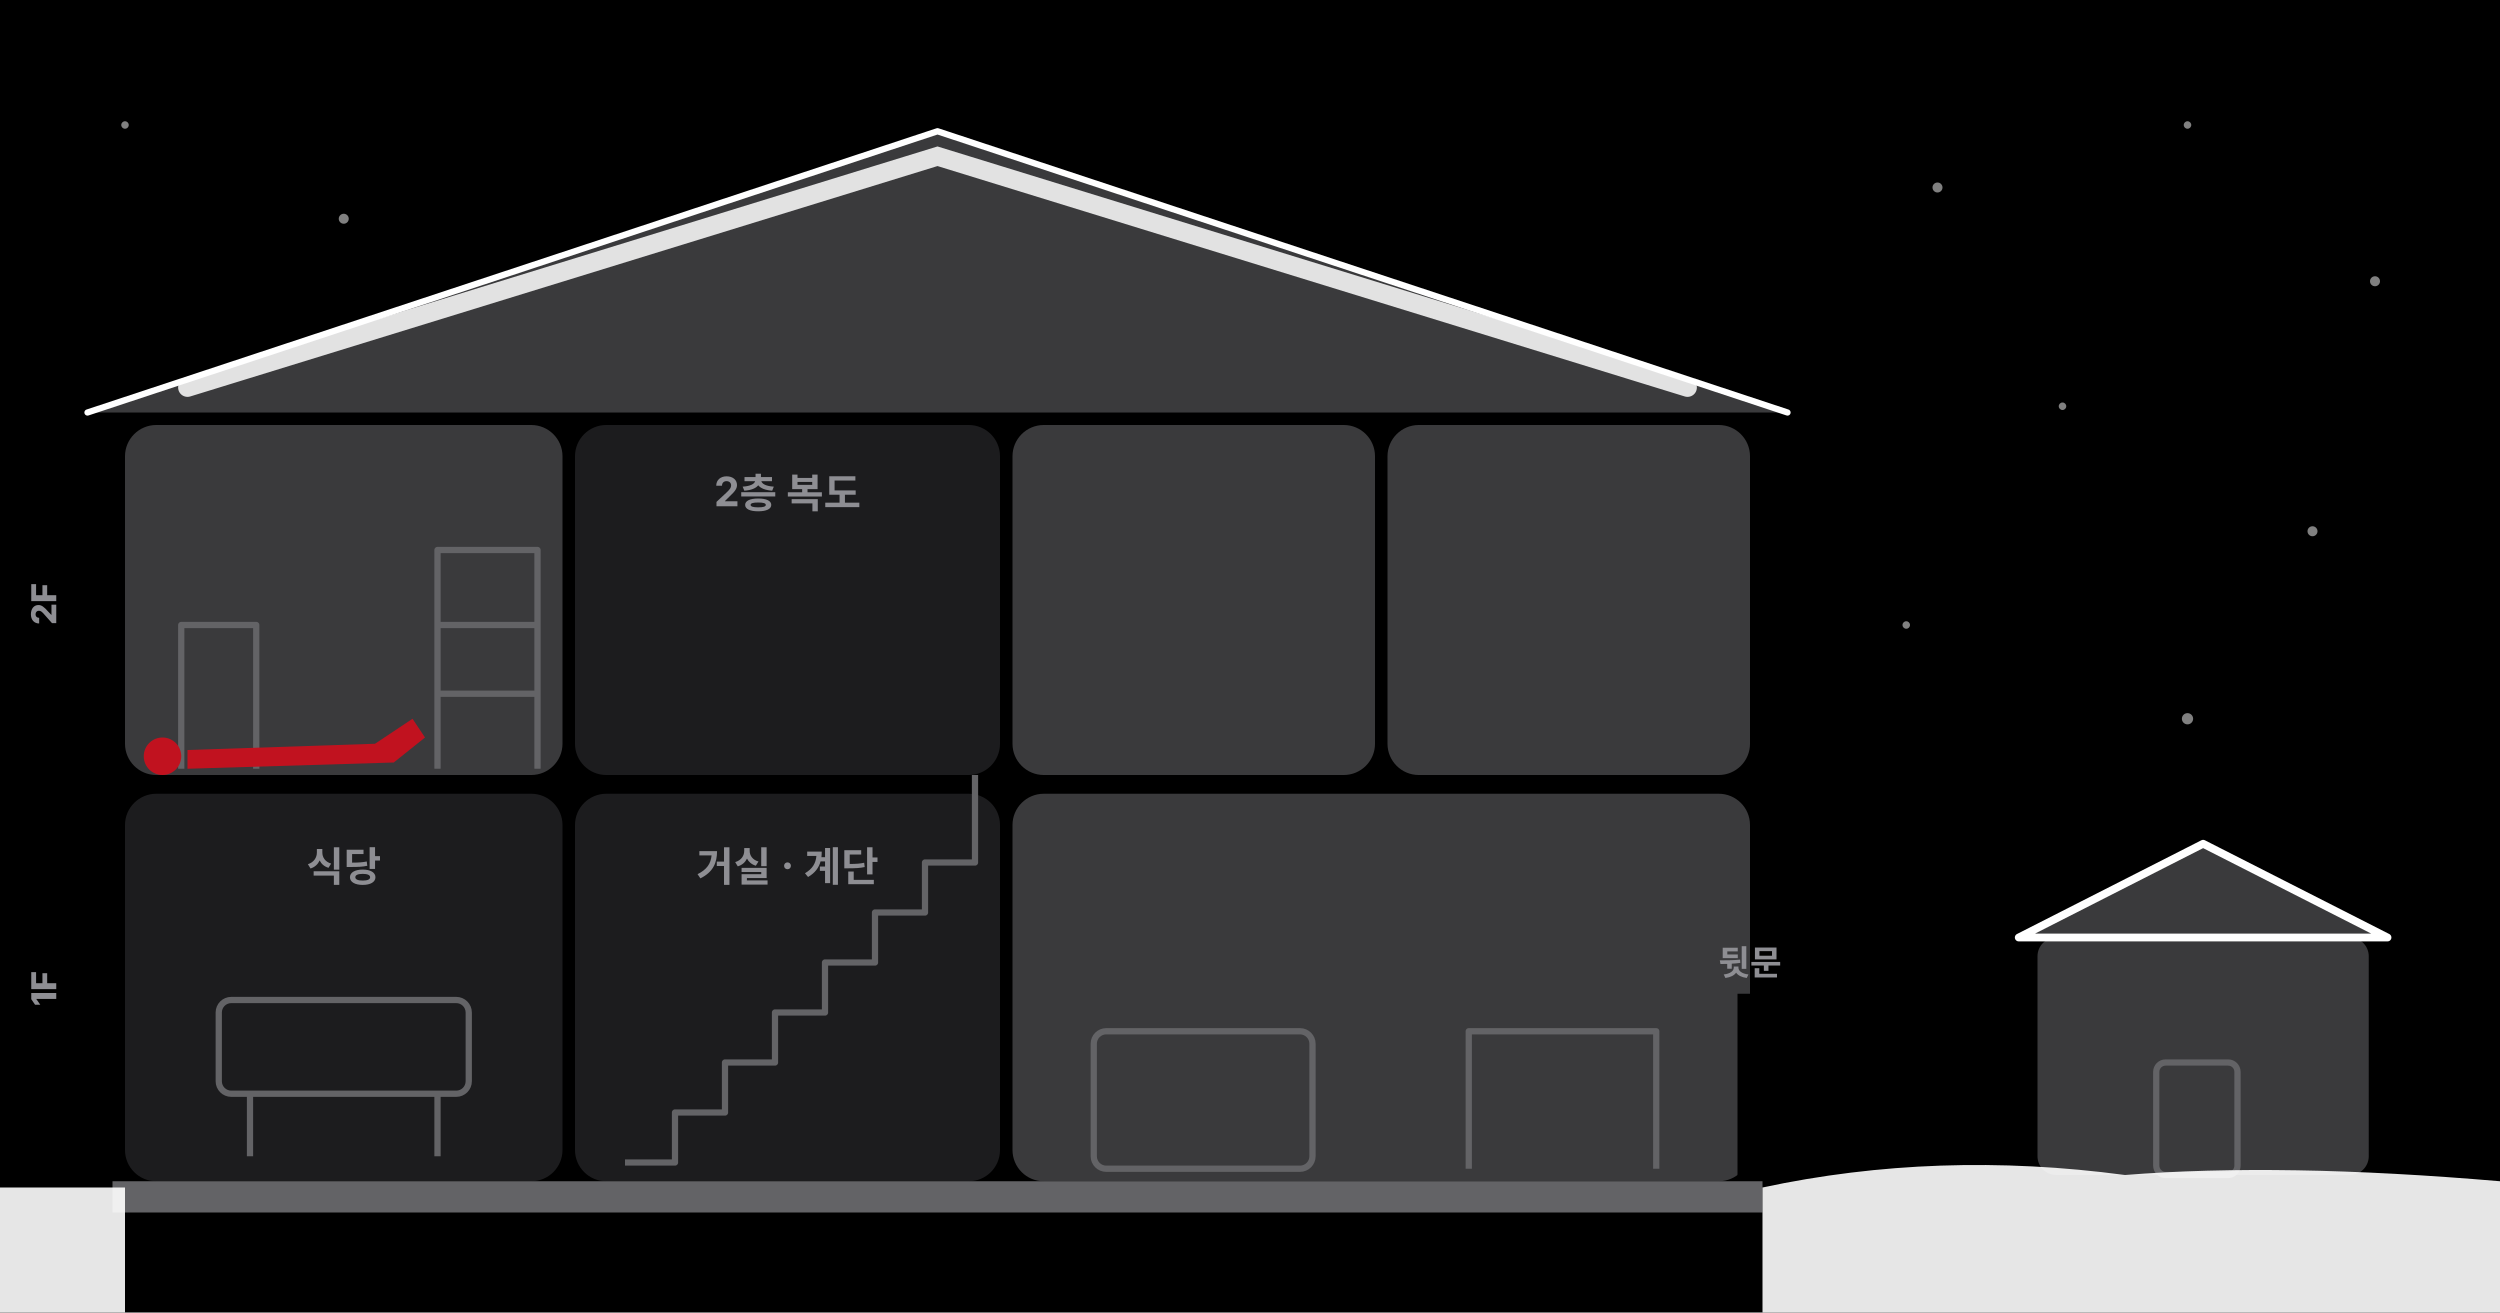
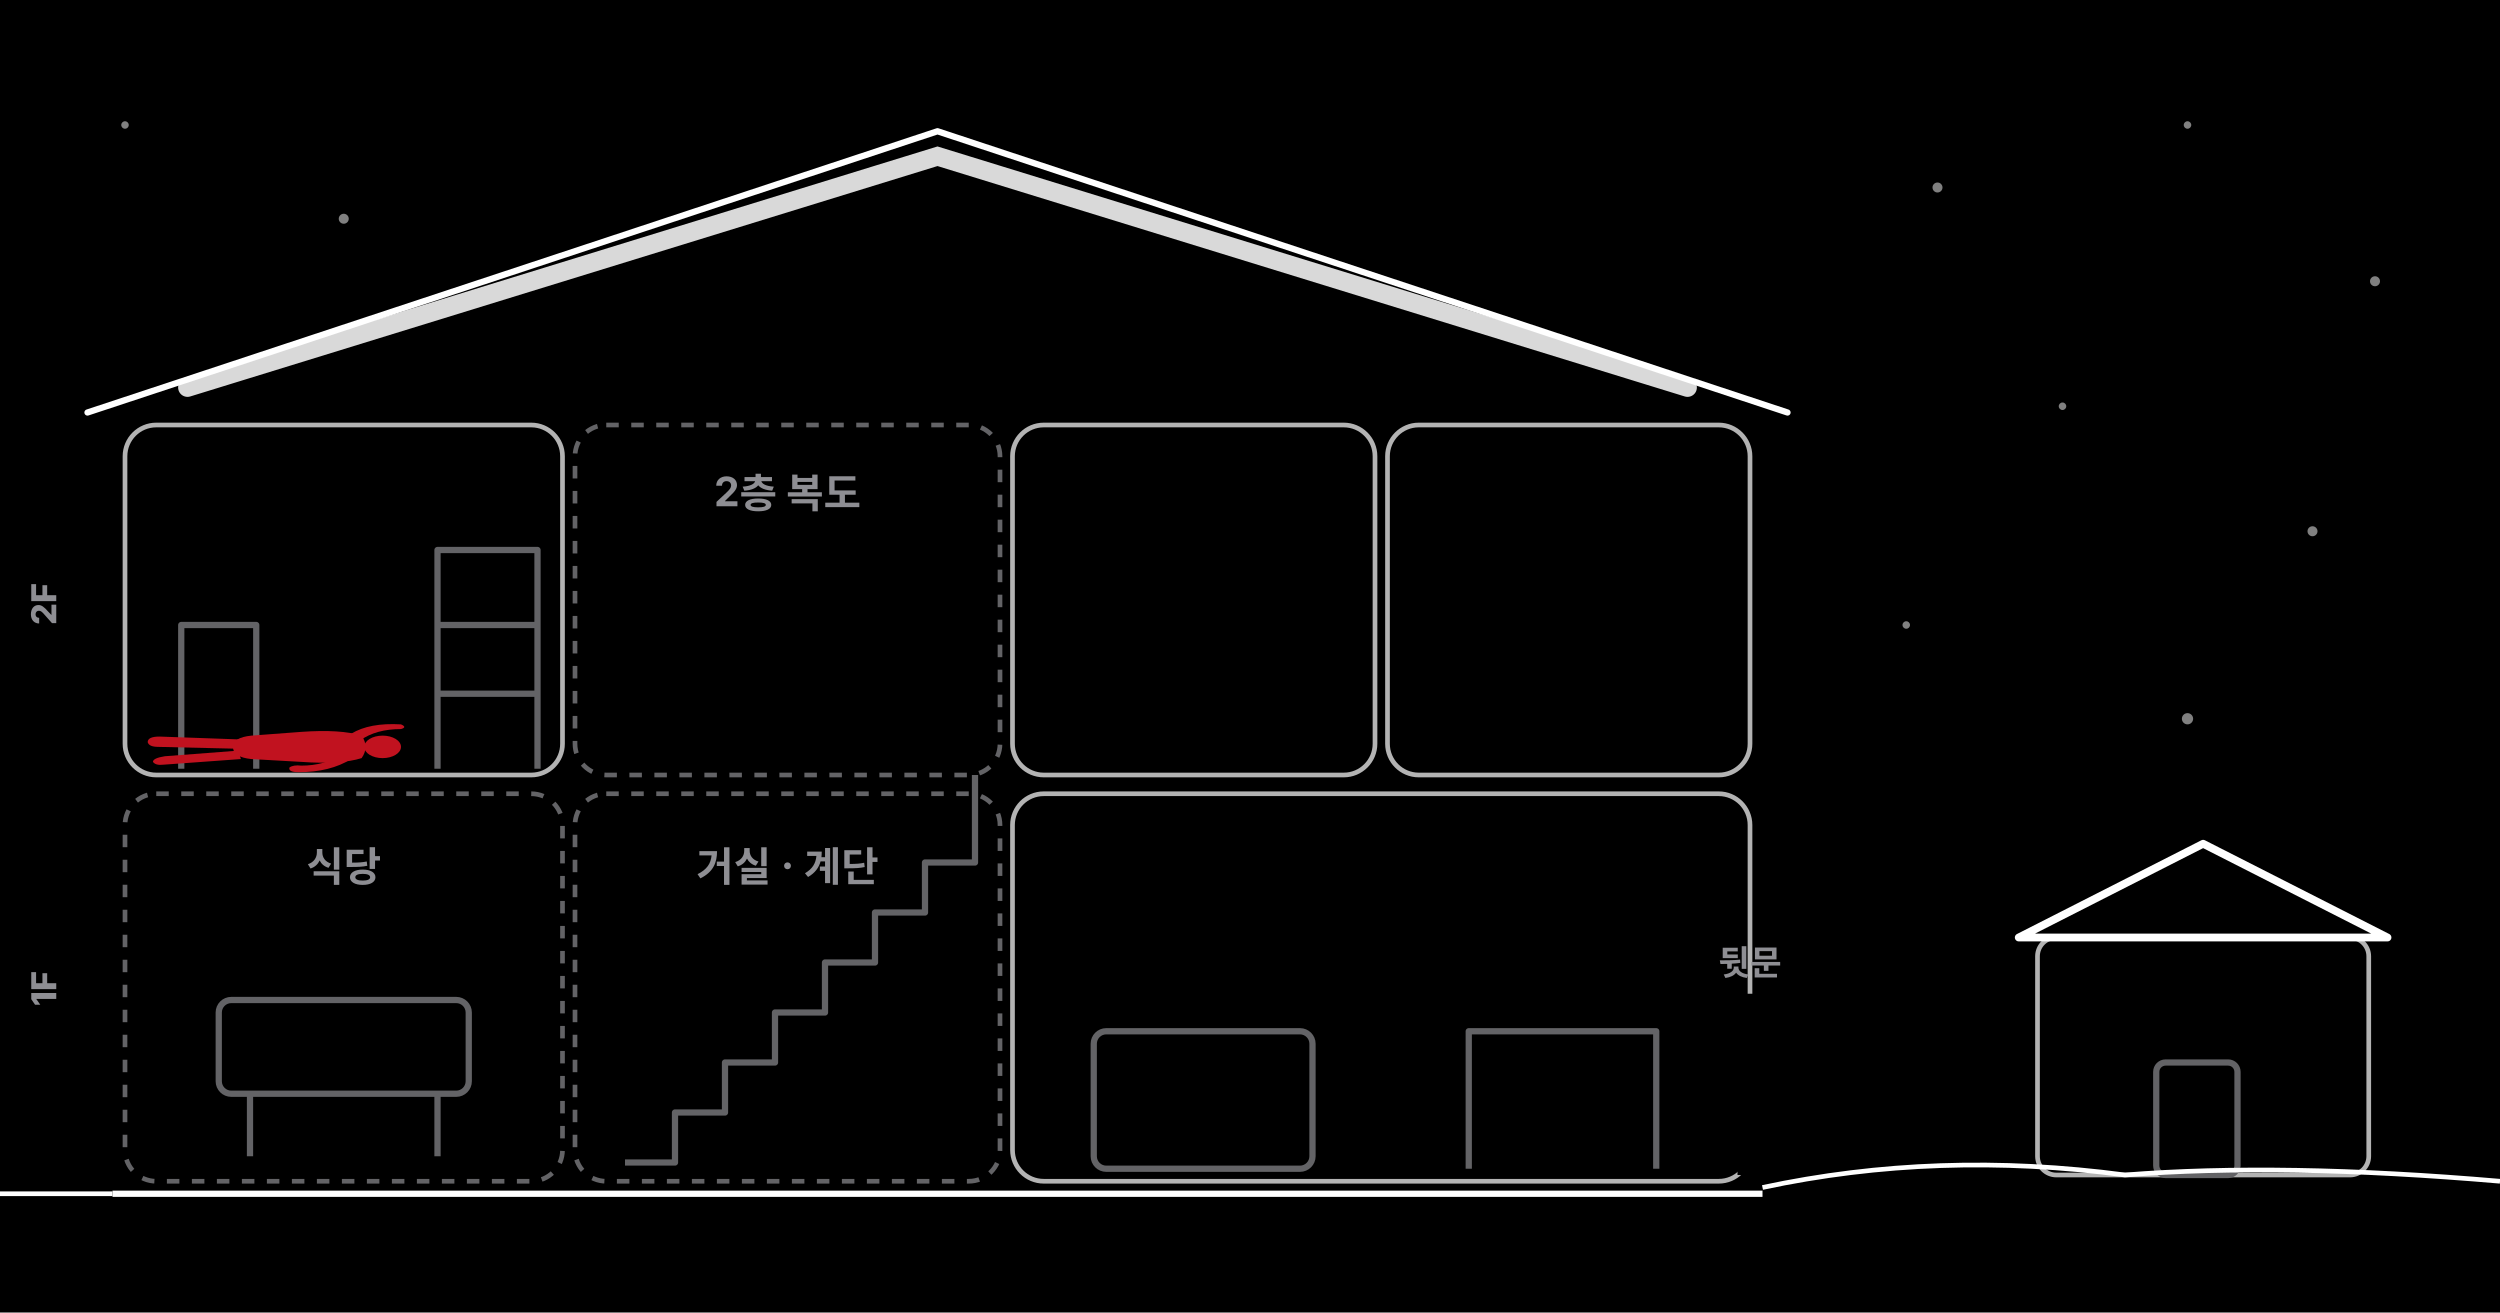
<svg xmlns="http://www.w3.org/2000/svg" viewBox="0 0 800 420">
-   <style>.w{fill:none;stroke:#fff;stroke-width:2;stroke-linejoin:round;stroke-linecap:round}.g{fill:none;stroke:#636366;stroke-width:2;stroke-linejoin:round}.room{fill:#1C1C1E}.lbl{font-family:-apple-system,'Apple SD Gothic Neo',system-ui,sans-serif;font-size:13px;font-weight:700;fill:#8E8E93}.fl{font-family:-apple-system,system-ui,sans-serif;font-size:11px;font-weight:800;fill:#8E8E93}</style>
+   <style>.w{fill:none;stroke:#fff;stroke-width:2;stroke-linejoin:round;stroke-linecap:round}.g{fill:none;stroke:#636366;stroke-width:2;stroke-linejoin:round}.room{fill:none;stroke:#636366;stroke-width:1.5;stroke-dasharray:4 4}.lbl{font-family:-apple-system,'Apple SD Gothic Neo',system-ui,sans-serif;font-size:13px;font-weight:700;fill:#8E8E93}.fl{font-family:-apple-system,system-ui,sans-serif;font-size:11px;font-weight:800;fill:#8E8E93}</style>
  <rect width="800" height="420" fill="#000" />
  <g fill="#fff" opacity=".5">
    <circle cx="620" cy="60" r="1.6" />
    <circle cx="700" cy="40" r="1.2" />
    <circle cx="760" cy="90" r="1.6" />
    <circle cx="660" cy="130" r="1.2" />
    <circle cx="740" cy="170" r="1.6" />
    <circle cx="610" cy="200" r="1.2" />
    <circle cx="700" cy="230" r="1.8" />
    <circle cx="40" cy="40" r="1.2" />
    <circle cx="110" cy="70" r="1.6" />
  </g>
-   <path d="M28 132 L300 42 L572 132 Z" fill="#3A3A3C" />
  <path class="w" d="M28 132 L300 42 L572 132" stroke-width="3" />
  <path d="M60 124 L300 50 L540 124" fill="none" stroke="#fff" stroke-width="6" stroke-opacity=".85" stroke-linecap="round" />
  <rect class="room" x="184" y="136" width="136" height="112" rx="10" />
  <rect class="room" x="40" y="254" width="140" height="124" rx="10" />
  <rect class="room" x="184" y="254" width="136" height="124" rx="10" />
  <text class="lbl" x="252" y="162" text-anchor="middle">2층 복도</text>
  <text class="lbl" x="110" y="282" text-anchor="middle">식당</text>
  <text class="lbl" x="252" y="282" text-anchor="middle">거실 · 계단</text>
  <path class="g" d="M200 372 H216 V356 H232 V340 H248 V324 H264 V308 H280 V292 H296 V276 H312 V248" />
  <g class="g">
    <rect x="70" y="320" width="80" height="30" rx="4" />
    <path d="M80 350 V370 M140 350 V370" />
  </g>
-   <g fill="#3A3A3C">
+   <g fill="none" stroke="#fff" stroke-width="1.5" stroke-opacity=".7">
    <rect x="40" y="136" width="140" height="112" rx="10" />
    <rect x="324" y="136" width="116" height="112" rx="10" />
    <rect x="444" y="136" width="116" height="112" rx="10" />
    <rect x="324" y="254" width="236" height="124" rx="10" />
    <rect x="652" y="300" width="106" height="76" rx="6" />
  </g>
  <g class="g">
    <path d="M58 246 V200 H82 V246" />
    <path d="M140 246 V176 H172 V246 M140 200 H172 M140 222 H172" />
    <rect x="350" y="330" width="70" height="44" rx="4" />
    <path d="M470 374 V330 H530 V374" />
    <rect x="690" y="340" width="26" height="36" rx="3" />
  </g>
-   <path d="M60 240 L120 238 L132 230 L136 236 L126 244 L60 246 Z" fill="#C1121F" />
-   <circle cx="52" cy="242" r="6" fill="#C1121F" />
-   <rect x="36" y="378" width="528" height="10" fill="#636366" />
+   <g transform="translate(46 230) scale(0.42 0.3)" fill="#C1121F">
+     <path d="M158 16 Q172 4 196 6 Q201 9 196 11 Q177 11 165 23 Z" />
+     <path d="M72 22 L12 19 Q3 19 3 25 Q4 30 11 30 L72 32 Z" />
+     <path d="M72 34 L16 40 Q7 42 7 46 Q9 50 15 49 L74 43 Z" />
+     <path d="M166 18 Q150 11 120 14 L82 18 Q68 20 68 30 Q68 41 82 43 L120 46 Q150 49 166 42 Q172 30 166 18 Z" />
+     <path d="M158 43 Q142 57 118 57 Q110 57 111 52 Q114 49 120 50 Q138 50 150 38 Z" />
+     <ellipse cx="182" cy="30" rx="14" ry="12" />
+   </g>
+   <path d="M36 382 H564" stroke="#fff" stroke-width="2" />
  <rect x="556" y="318" width="8" height="58" fill="#000" />
  <text class="fl" x="560" y="312" text-anchor="middle">뒷문</text>
-   <path d="M564 380 Q620 368 680 376 Q730 372 800 378 V420 H564 Z" fill="#fff" fill-opacity=".9" />
-   <path d="M0 380 H40 V420 H0 Z" fill="#fff" fill-opacity=".9" />
-   <path d="M646 300 L705 270 L764 300 Z" fill="#3A3A3C" stroke="#fff" stroke-width="2.5" stroke-linejoin="round" />
+   <path d="M564 380 Q620 368 680 376 Q730 372 800 378" fill="none" stroke="#fff" stroke-width="1.5" />
+   <path d="M0 382 H36" stroke="#fff" stroke-width="1.5" />
+   <path d="M646 300 L705 270 L764 300 Z" fill="none" stroke="#fff" stroke-width="2.5" stroke-linejoin="round" />
  <text class="fl" x="18" y="200" transform="rotate(-90 18 200)">2F</text>
  <text class="fl" x="18" y="322" transform="rotate(-90 18 322)">1F</text>
</svg>
